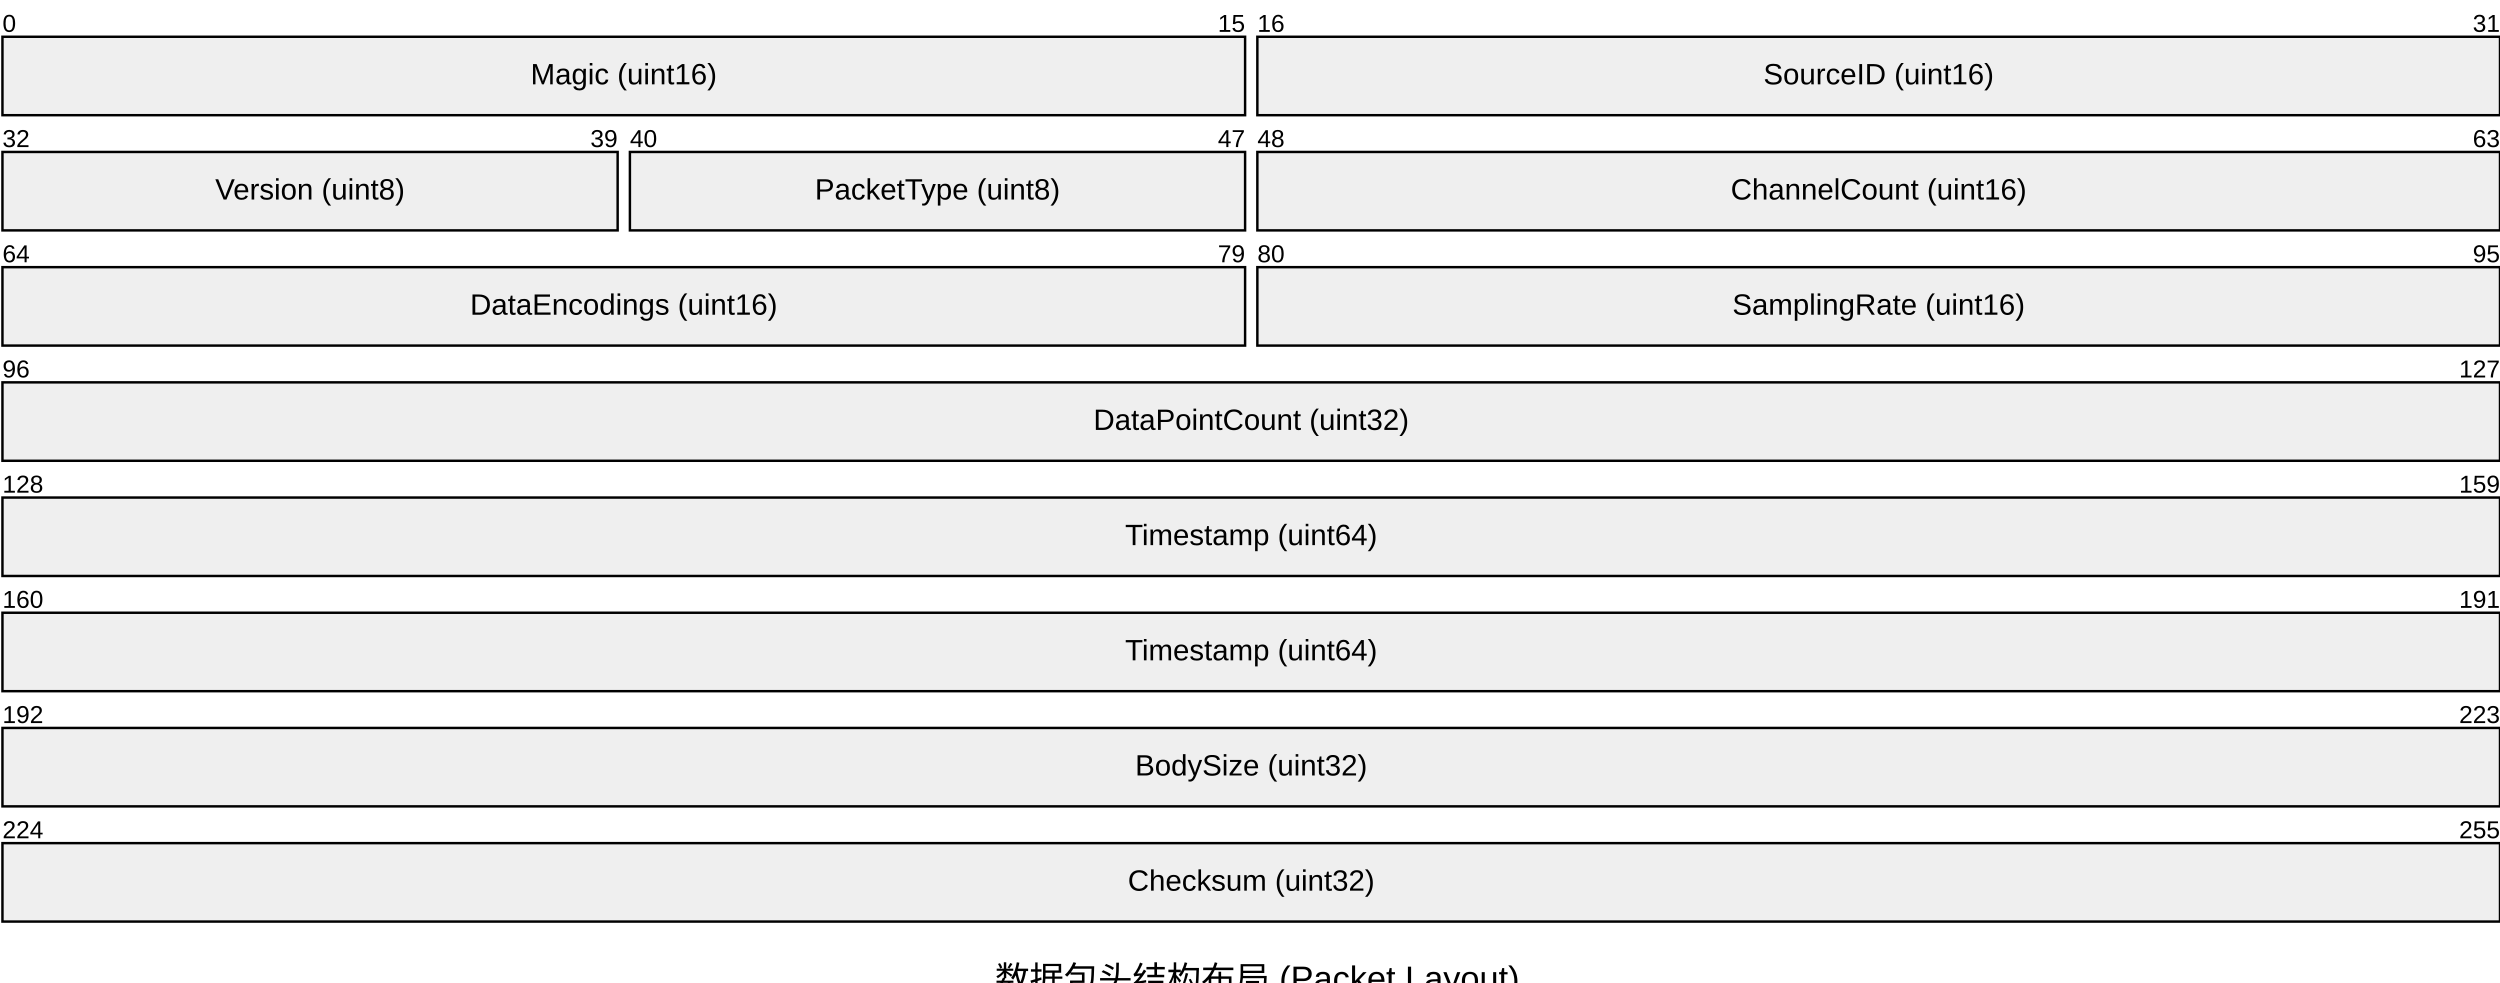
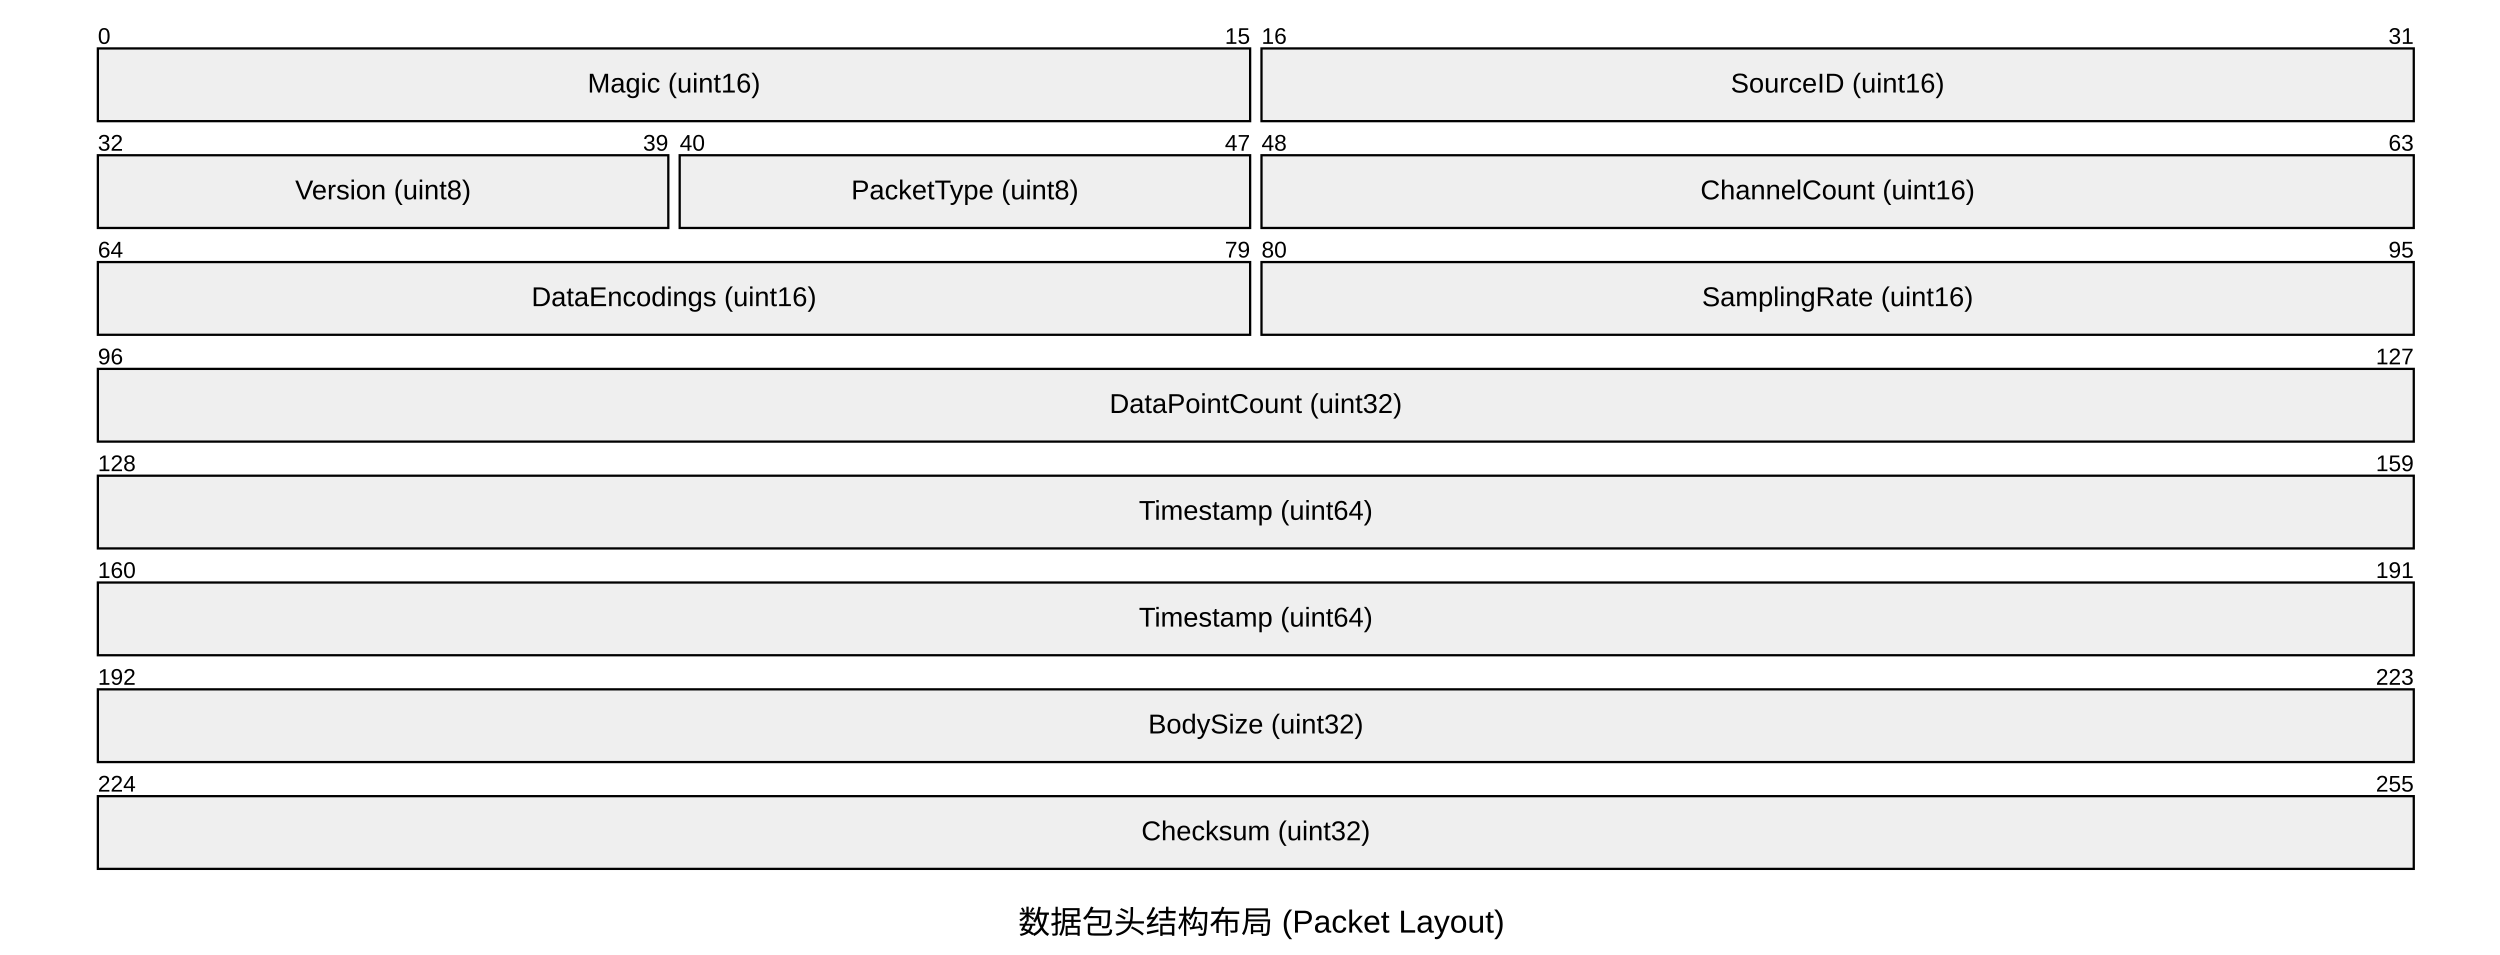
- <svg xmlns="http://www.w3.org/2000/svg" id="mermaid-1775811500396-vj9ucsg5y" width="100%" viewbox="0 0 1026 423" style="max-width: 1026px;" role="graphics-document document" aria-roledescription="packet">
-   <style>#mermaid-1775811500396-vj9ucsg5y{font-family:"trebuchet ms",verdana,arial,sans-serif;font-size:16px;fill:#333;}@keyframes edge-animation-frame{from{stroke-dashoffset:0;}}@keyframes dash{to{stroke-dashoffset:0;}}#mermaid-1775811500396-vj9ucsg5y .edge-animation-slow{stroke-dasharray:9,5!important;stroke-dashoffset:900;animation:dash 50s linear infinite;stroke-linecap:round;}#mermaid-1775811500396-vj9ucsg5y .edge-animation-fast{stroke-dasharray:9,5!important;stroke-dashoffset:900;animation:dash 20s linear infinite;stroke-linecap:round;}#mermaid-1775811500396-vj9ucsg5y .error-icon{fill:#552222;}#mermaid-1775811500396-vj9ucsg5y .error-text{fill:#552222;stroke:#552222;}#mermaid-1775811500396-vj9ucsg5y .edge-thickness-normal{stroke-width:1px;}#mermaid-1775811500396-vj9ucsg5y .edge-thickness-thick{stroke-width:3.5px;}#mermaid-1775811500396-vj9ucsg5y .edge-pattern-solid{stroke-dasharray:0;}#mermaid-1775811500396-vj9ucsg5y .edge-thickness-invisible{stroke-width:0;fill:none;}#mermaid-1775811500396-vj9ucsg5y .edge-pattern-dashed{stroke-dasharray:3;}#mermaid-1775811500396-vj9ucsg5y .edge-pattern-dotted{stroke-dasharray:2;}#mermaid-1775811500396-vj9ucsg5y .marker{fill:#333333;stroke:#333333;}#mermaid-1775811500396-vj9ucsg5y .marker.cross{stroke:#333333;}#mermaid-1775811500396-vj9ucsg5y svg{font-family:"trebuchet ms",verdana,arial,sans-serif;font-size:16px;}#mermaid-1775811500396-vj9ucsg5y p{margin:0;}#mermaid-1775811500396-vj9ucsg5y .packetByte{font-size:10px;}#mermaid-1775811500396-vj9ucsg5y .packetByte.start{fill:black;}#mermaid-1775811500396-vj9ucsg5y .packetByte.end{fill:black;}#mermaid-1775811500396-vj9ucsg5y .packetLabel{fill:black;font-size:12px;}#mermaid-1775811500396-vj9ucsg5y .packetTitle{fill:black;font-size:14px;}#mermaid-1775811500396-vj9ucsg5y .packetBlock{stroke:black;stroke-width:1;fill:#efefef;}#mermaid-1775811500396-vj9ucsg5y :root{--mermaid-font-family:"trebuchet ms",verdana,arial,sans-serif;}</style>
-   <g />
-   <g>
-     <rect x="1" y="15" width="507" height="32" class="packetBlock" />
-     <text x="254.5" y="31" class="packetLabel" dominant-baseline="middle" text-anchor="middle">Magic (uint16)</text>
-     <text x="1" y="13" class="packetByte start" dominant-baseline="auto" text-anchor="start">0</text>
-     <text x="508" y="13" class="packetByte end" dominant-baseline="auto" text-anchor="end">15</text>
-     <rect x="513" y="15" width="507" height="32" class="packetBlock" />
-     <text x="766.5" y="31" class="packetLabel" dominant-baseline="middle" text-anchor="middle">SourceID (uint16)</text>
-     <text x="513" y="13" class="packetByte start" dominant-baseline="auto" text-anchor="start">16</text>
-     <text x="1020" y="13" class="packetByte end" dominant-baseline="auto" text-anchor="end">31</text>
+ <svg xmlns="http://www.w3.org/2000/svg" id="mermaid-1775811500396-vj9ucsg5y" width="1100" viewbox="0 0 1026 423" role="graphics-document document" aria-roledescription="packet" version="1.1" height="420">
+   <defs id="defs37" />
+   <style id="style1">#mermaid-1775811500396-vj9ucsg5y{font-family:"trebuchet ms",verdana,arial,sans-serif;font-size:16px;fill:#333;}@keyframes edge-animation-frame{from{stroke-dashoffset:0;}}@keyframes dash{to{stroke-dashoffset:0;}}#mermaid-1775811500396-vj9ucsg5y .edge-animation-slow{stroke-dasharray:9,5!important;stroke-dashoffset:900;animation:dash 50s linear infinite;stroke-linecap:round;}#mermaid-1775811500396-vj9ucsg5y .edge-animation-fast{stroke-dasharray:9,5!important;stroke-dashoffset:900;animation:dash 20s linear infinite;stroke-linecap:round;}#mermaid-1775811500396-vj9ucsg5y .error-icon{fill:#552222;}#mermaid-1775811500396-vj9ucsg5y .error-text{fill:#552222;stroke:#552222;}#mermaid-1775811500396-vj9ucsg5y .edge-thickness-normal{stroke-width:1px;}#mermaid-1775811500396-vj9ucsg5y .edge-thickness-thick{stroke-width:3.5px;}#mermaid-1775811500396-vj9ucsg5y .edge-pattern-solid{stroke-dasharray:0;}#mermaid-1775811500396-vj9ucsg5y .edge-thickness-invisible{stroke-width:0;fill:none;}#mermaid-1775811500396-vj9ucsg5y .edge-pattern-dashed{stroke-dasharray:3;}#mermaid-1775811500396-vj9ucsg5y .edge-pattern-dotted{stroke-dasharray:2;}#mermaid-1775811500396-vj9ucsg5y .marker{fill:#333333;stroke:#333333;}#mermaid-1775811500396-vj9ucsg5y .marker.cross{stroke:#333333;}#mermaid-1775811500396-vj9ucsg5y svg{font-family:"trebuchet ms",verdana,arial,sans-serif;font-size:16px;}#mermaid-1775811500396-vj9ucsg5y p{margin:0;}#mermaid-1775811500396-vj9ucsg5y .packetByte{font-size:10px;}#mermaid-1775811500396-vj9ucsg5y .packetByte.start{fill:black;}#mermaid-1775811500396-vj9ucsg5y .packetByte.end{fill:black;}#mermaid-1775811500396-vj9ucsg5y .packetLabel{fill:black;font-size:12px;}#mermaid-1775811500396-vj9ucsg5y .packetTitle{fill:black;font-size:14px;}#mermaid-1775811500396-vj9ucsg5y .packetBlock{stroke:black;stroke-width:1;fill:#efefef;}#mermaid-1775811500396-vj9ucsg5y :root{--mermaid-font-family:"trebuchet ms",verdana,arial,sans-serif;}</style>
+   <g id="g1" transform="translate(42.0584,6.308759)" />
+   <g id="g6" transform="translate(42.0584,6.308759)">
+     <rect x="1" y="15" width="507" height="32" class="packetBlock" id="rect1" />
+     <text x="254.5" y="31" class="packetLabel" dominant-baseline="middle" text-anchor="middle" id="text1">Magic (uint16)</text>
+     <text x="1" y="13" class="packetByte start" dominant-baseline="auto" text-anchor="start" id="text2">0</text>
+     <text x="508" y="13" class="packetByte end" dominant-baseline="auto" text-anchor="end" id="text3">15</text>
+     <rect x="513" y="15" width="507" height="32" class="packetBlock" id="rect3" />
+     <text x="766.5" y="31" class="packetLabel" dominant-baseline="middle" text-anchor="middle" id="text4">SourceID (uint16)</text>
+     <text x="513" y="13" class="packetByte start" dominant-baseline="auto" text-anchor="start" id="text5">16</text>
+     <text x="1020" y="13" class="packetByte end" dominant-baseline="auto" text-anchor="end" id="text6">31</text>
  </g>
-   <g>
-     <rect x="1" y="62" width="251" height="32" class="packetBlock" />
-     <text x="126.5" y="78" class="packetLabel" dominant-baseline="middle" text-anchor="middle">Version (uint8)</text>
-     <text x="1" y="60" class="packetByte start" dominant-baseline="auto" text-anchor="start">32</text>
-     <text x="252" y="60" class="packetByte end" dominant-baseline="auto" text-anchor="end">39</text>
-     <rect x="257" y="62" width="251" height="32" class="packetBlock" />
-     <text x="382.5" y="78" class="packetLabel" dominant-baseline="middle" text-anchor="middle">PacketType (uint8)</text>
-     <text x="257" y="60" class="packetByte start" dominant-baseline="auto" text-anchor="start">40</text>
-     <text x="508" y="60" class="packetByte end" dominant-baseline="auto" text-anchor="end">47</text>
-     <rect x="513" y="62" width="507" height="32" class="packetBlock" />
-     <text x="766.5" y="78" class="packetLabel" dominant-baseline="middle" text-anchor="middle">ChannelCount (uint16)</text>
-     <text x="513" y="60" class="packetByte start" dominant-baseline="auto" text-anchor="start">48</text>
-     <text x="1020" y="60" class="packetByte end" dominant-baseline="auto" text-anchor="end">63</text>
+   <g id="g15" transform="translate(42.0584,6.308759)">
+     <rect x="1" y="62" width="251" height="32" class="packetBlock" id="rect6" />
+     <text x="126.5" y="78" class="packetLabel" dominant-baseline="middle" text-anchor="middle" id="text7">Version (uint8)</text>
+     <text x="1" y="60" class="packetByte start" dominant-baseline="auto" text-anchor="start" id="text8">32</text>
+     <text x="252" y="60" class="packetByte end" dominant-baseline="auto" text-anchor="end" id="text9">39</text>
+     <rect x="257" y="62" width="251" height="32" class="packetBlock" id="rect9" />
+     <text x="382.5" y="78" class="packetLabel" dominant-baseline="middle" text-anchor="middle" id="text10">PacketType (uint8)</text>
+     <text x="257" y="60" class="packetByte start" dominant-baseline="auto" text-anchor="start" id="text11">40</text>
+     <text x="508" y="60" class="packetByte end" dominant-baseline="auto" text-anchor="end" id="text12">47</text>
+     <rect x="513" y="62" width="507" height="32" class="packetBlock" id="rect12" />
+     <text x="766.5" y="78" class="packetLabel" dominant-baseline="middle" text-anchor="middle" id="text13">ChannelCount (uint16)</text>
+     <text x="513" y="60" class="packetByte start" dominant-baseline="auto" text-anchor="start" id="text14">48</text>
+     <text x="1020" y="60" class="packetByte end" dominant-baseline="auto" text-anchor="end" id="text15">63</text>
  </g>
-   <g>
-     <rect x="1" y="109" width="507" height="32" class="packetBlock" />
-     <text x="254.5" y="125" class="packetLabel" dominant-baseline="middle" text-anchor="middle">DataEncodings (uint16)</text>
-     <text x="1" y="107" class="packetByte start" dominant-baseline="auto" text-anchor="start">64</text>
-     <text x="508" y="107" class="packetByte end" dominant-baseline="auto" text-anchor="end">79</text>
-     <rect x="513" y="109" width="507" height="32" class="packetBlock" />
-     <text x="766.5" y="125" class="packetLabel" dominant-baseline="middle" text-anchor="middle">SamplingRate (uint16)</text>
-     <text x="513" y="107" class="packetByte start" dominant-baseline="auto" text-anchor="start">80</text>
-     <text x="1020" y="107" class="packetByte end" dominant-baseline="auto" text-anchor="end">95</text>
+   <g id="g21" transform="translate(42.0584,6.308759)">
+     <rect x="1" y="109" width="507" height="32" class="packetBlock" id="rect15" />
+     <text x="254.5" y="125" class="packetLabel" dominant-baseline="middle" text-anchor="middle" id="text16">DataEncodings (uint16)</text>
+     <text x="1" y="107" class="packetByte start" dominant-baseline="auto" text-anchor="start" id="text17">64</text>
+     <text x="508" y="107" class="packetByte end" dominant-baseline="auto" text-anchor="end" id="text18">79</text>
+     <rect x="513" y="109" width="507" height="32" class="packetBlock" id="rect18" />
+     <text x="766.5" y="125" class="packetLabel" dominant-baseline="middle" text-anchor="middle" id="text19">SamplingRate (uint16)</text>
+     <text x="513" y="107" class="packetByte start" dominant-baseline="auto" text-anchor="start" id="text20">80</text>
+     <text x="1020" y="107" class="packetByte end" dominant-baseline="auto" text-anchor="end" id="text21">95</text>
  </g>
-   <g>
-     <rect x="1" y="156" width="1019" height="32" class="packetBlock" />
-     <text x="510.5" y="172" class="packetLabel" dominant-baseline="middle" text-anchor="middle">DataPointCount (uint32)</text>
-     <text x="1" y="154" class="packetByte start" dominant-baseline="auto" text-anchor="start">96</text>
-     <text x="1020" y="154" class="packetByte end" dominant-baseline="auto" text-anchor="end">127</text>
+   <g id="g24" transform="translate(42.0584,6.308759)">
+     <rect x="1" y="156" width="1019" height="32" class="packetBlock" id="rect21" />
+     <text x="510.5" y="172" class="packetLabel" dominant-baseline="middle" text-anchor="middle" id="text22">DataPointCount (uint32)</text>
+     <text x="1" y="154" class="packetByte start" dominant-baseline="auto" text-anchor="start" id="text23">96</text>
+     <text x="1020" y="154" class="packetByte end" dominant-baseline="auto" text-anchor="end" id="text24">127</text>
  </g>
-   <g>
-     <rect x="1" y="203" width="1019" height="32" class="packetBlock" />
-     <text x="510.5" y="219" class="packetLabel" dominant-baseline="middle" text-anchor="middle">Timestamp (uint64)</text>
-     <text x="1" y="201" class="packetByte start" dominant-baseline="auto" text-anchor="start">128</text>
-     <text x="1020" y="201" class="packetByte end" dominant-baseline="auto" text-anchor="end">159</text>
+   <g id="g27" transform="translate(42.0584,6.308759)">
+     <rect x="1" y="203" width="1019" height="32" class="packetBlock" id="rect24" />
+     <text x="510.5" y="219" class="packetLabel" dominant-baseline="middle" text-anchor="middle" id="text25">Timestamp (uint64)</text>
+     <text x="1" y="201" class="packetByte start" dominant-baseline="auto" text-anchor="start" id="text26">128</text>
+     <text x="1020" y="201" class="packetByte end" dominant-baseline="auto" text-anchor="end" id="text27">159</text>
  </g>
-   <g>
-     <rect x="1" y="250" width="1019" height="32" class="packetBlock" />
-     <text x="510.5" y="266" class="packetLabel" dominant-baseline="middle" text-anchor="middle">Timestamp (uint64)</text>
-     <text x="1" y="248" class="packetByte start" dominant-baseline="auto" text-anchor="start">160</text>
-     <text x="1020" y="248" class="packetByte end" dominant-baseline="auto" text-anchor="end">191</text>
+   <g id="g30" transform="translate(42.0584,6.308759)">
+     <rect x="1" y="250" width="1019" height="32" class="packetBlock" id="rect27" />
+     <text x="510.5" y="266" class="packetLabel" dominant-baseline="middle" text-anchor="middle" id="text28">Timestamp (uint64)</text>
+     <text x="1" y="248" class="packetByte start" dominant-baseline="auto" text-anchor="start" id="text29">160</text>
+     <text x="1020" y="248" class="packetByte end" dominant-baseline="auto" text-anchor="end" id="text30">191</text>
  </g>
-   <g>
-     <rect x="1" y="297" width="1019" height="32" class="packetBlock" />
-     <text x="510.5" y="313" class="packetLabel" dominant-baseline="middle" text-anchor="middle">BodySize (uint32)</text>
-     <text x="1" y="295" class="packetByte start" dominant-baseline="auto" text-anchor="start">192</text>
-     <text x="1020" y="295" class="packetByte end" dominant-baseline="auto" text-anchor="end">223</text>
+   <g id="g33" transform="translate(42.0584,6.308759)">
+     <rect x="1" y="297" width="1019" height="32" class="packetBlock" id="rect30" />
+     <text x="510.5" y="313" class="packetLabel" dominant-baseline="middle" text-anchor="middle" id="text31">BodySize (uint32)</text>
+     <text x="1" y="295" class="packetByte start" dominant-baseline="auto" text-anchor="start" id="text32">192</text>
+     <text x="1020" y="295" class="packetByte end" dominant-baseline="auto" text-anchor="end" id="text33">223</text>
  </g>
-   <g>
-     <rect x="1" y="344" width="1019" height="32" class="packetBlock" />
-     <text x="510.5" y="360" class="packetLabel" dominant-baseline="middle" text-anchor="middle">Checksum (uint32)</text>
-     <text x="1" y="342" class="packetByte start" dominant-baseline="auto" text-anchor="start">224</text>
-     <text x="1020" y="342" class="packetByte end" dominant-baseline="auto" text-anchor="end">255</text>
+   <g id="g36" transform="translate(42.0584,6.308759)">
+     <rect x="1" y="344" width="1019" height="32" class="packetBlock" id="rect33" />
+     <text x="510.5" y="360" class="packetLabel" dominant-baseline="middle" text-anchor="middle" id="text34">Checksum (uint32)</text>
+     <text x="1" y="342" class="packetByte start" dominant-baseline="auto" text-anchor="start" id="text35">224</text>
+     <text x="1020" y="342" class="packetByte end" dominant-baseline="auto" text-anchor="end" id="text36">255</text>
  </g>
-   <text x="513" y="399.5" dominant-baseline="middle" text-anchor="middle" class="packetTitle">数据包头结构布局 (Packet Layout)</text>
+   <text x="555.058" y="405.809" dominant-baseline="middle" text-anchor="middle" class="packetTitle" id="text37">数据包头结构布局 (Packet Layout)</text>
</svg>
